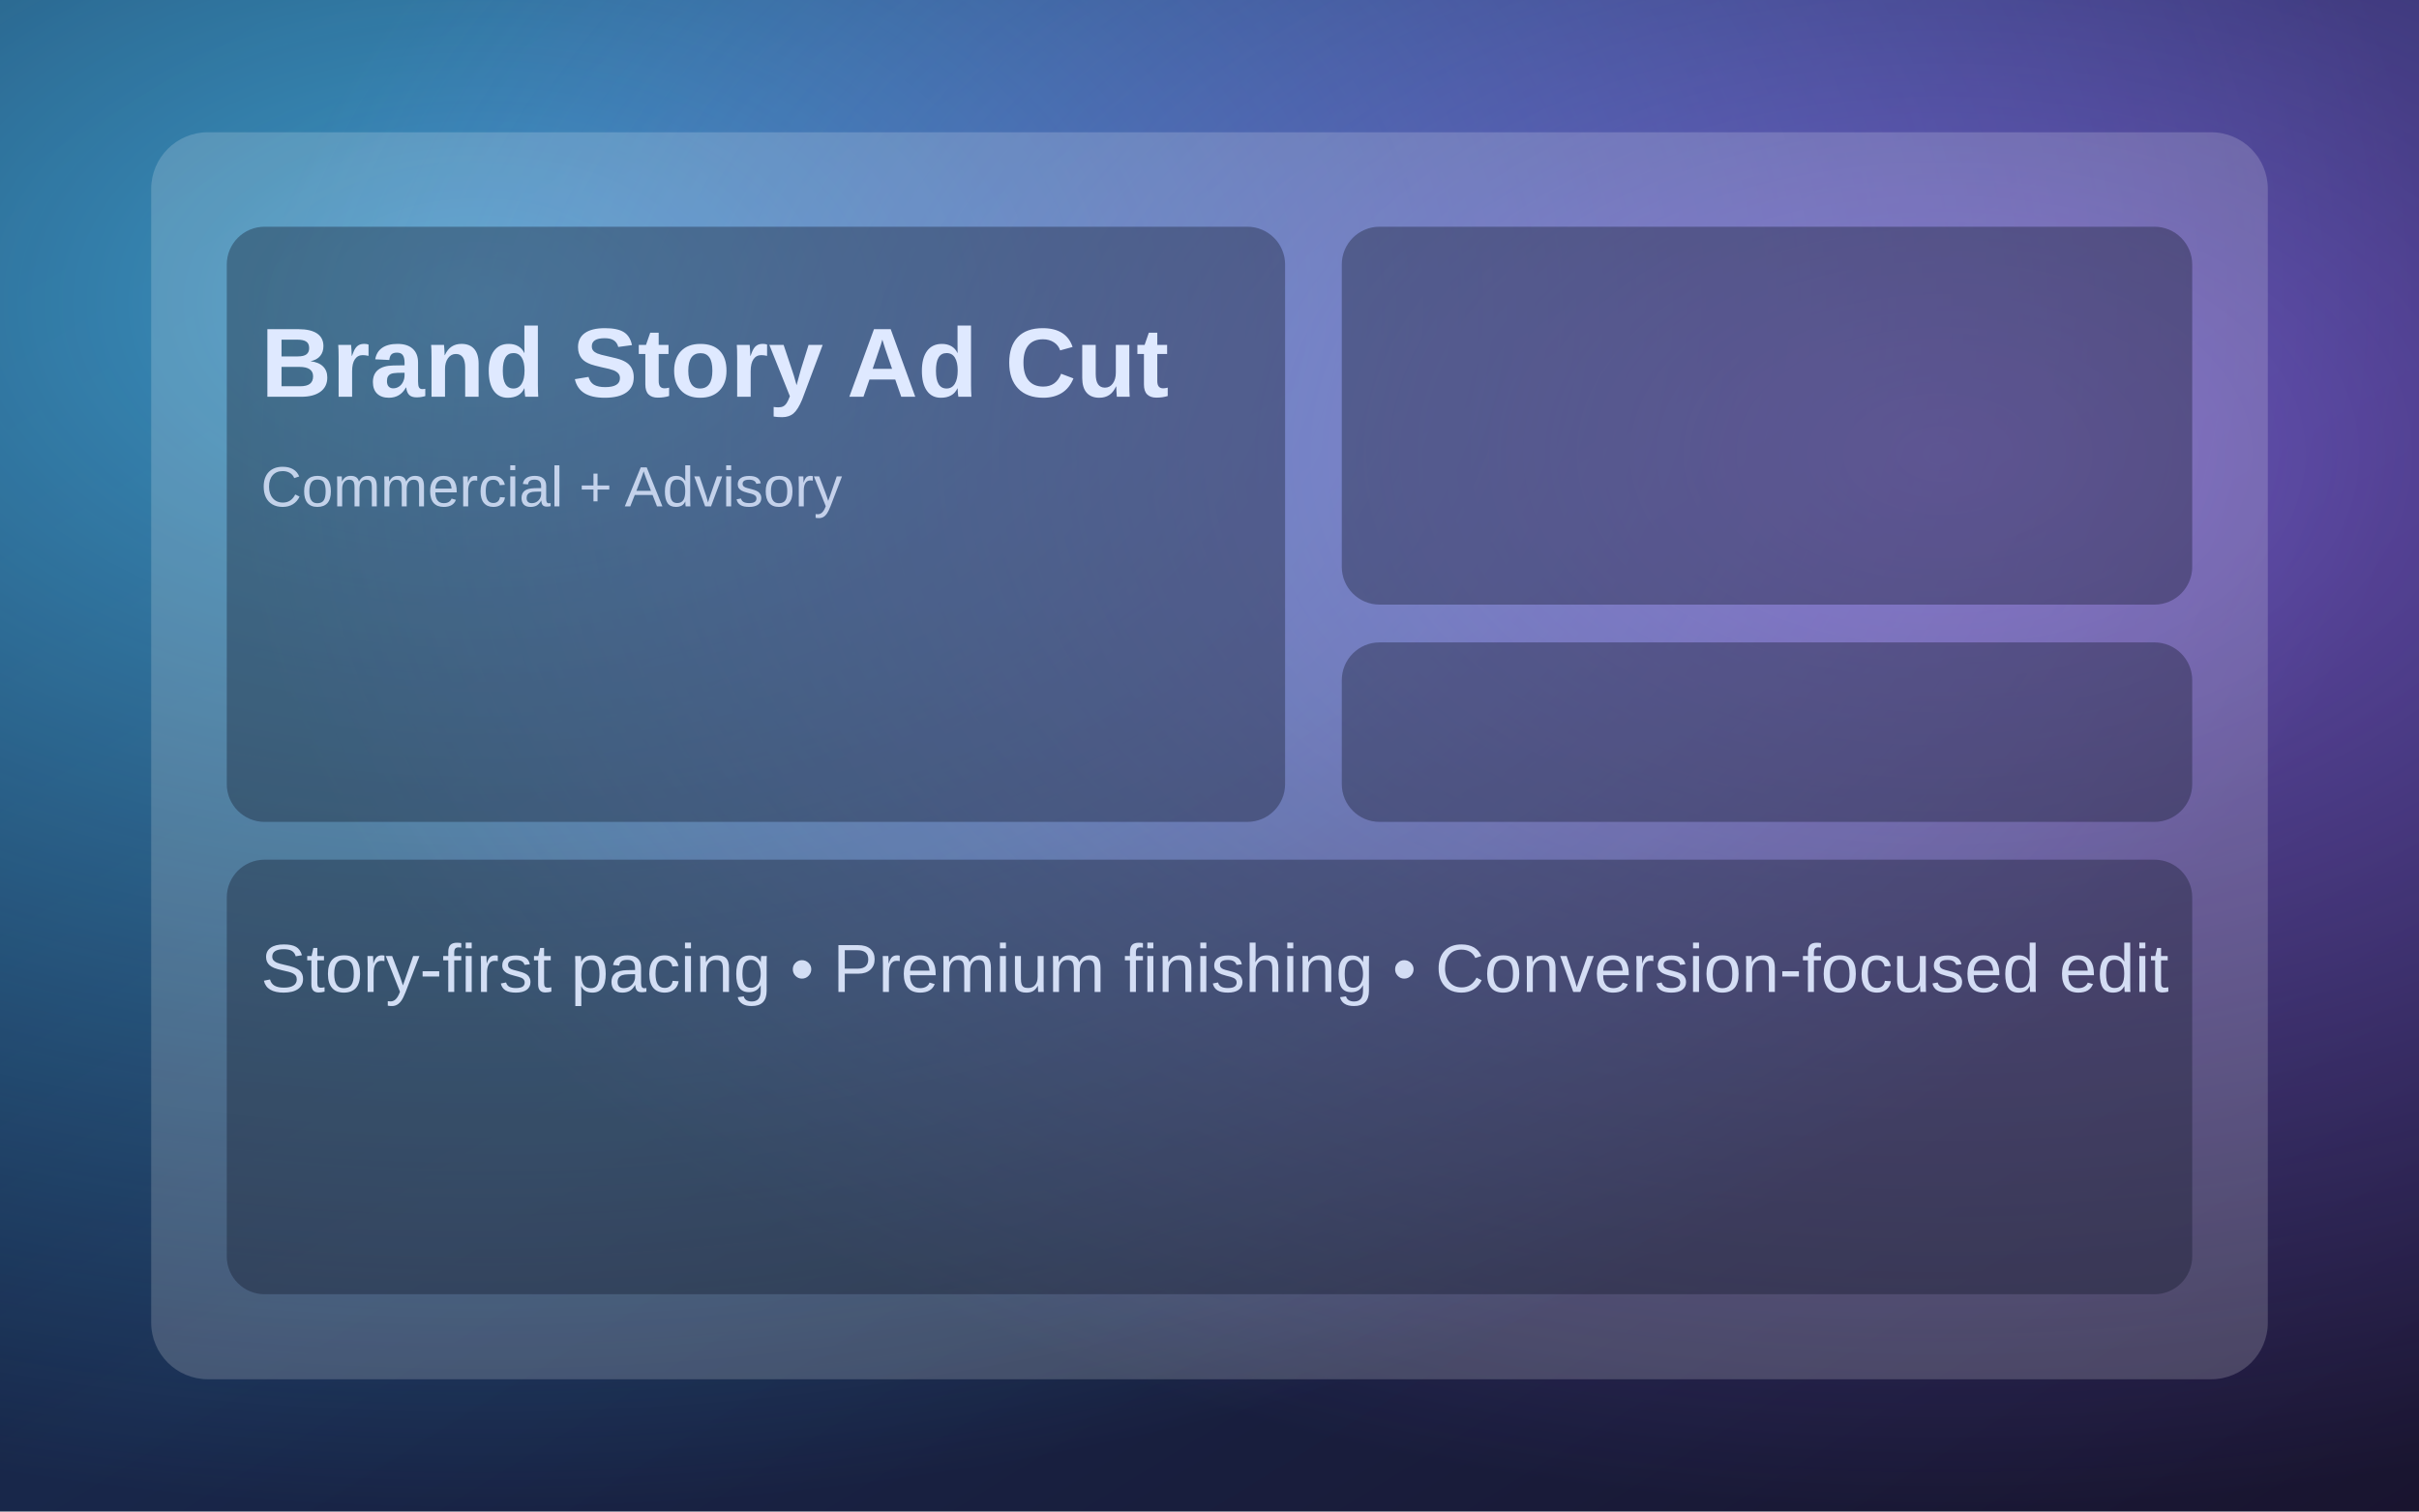
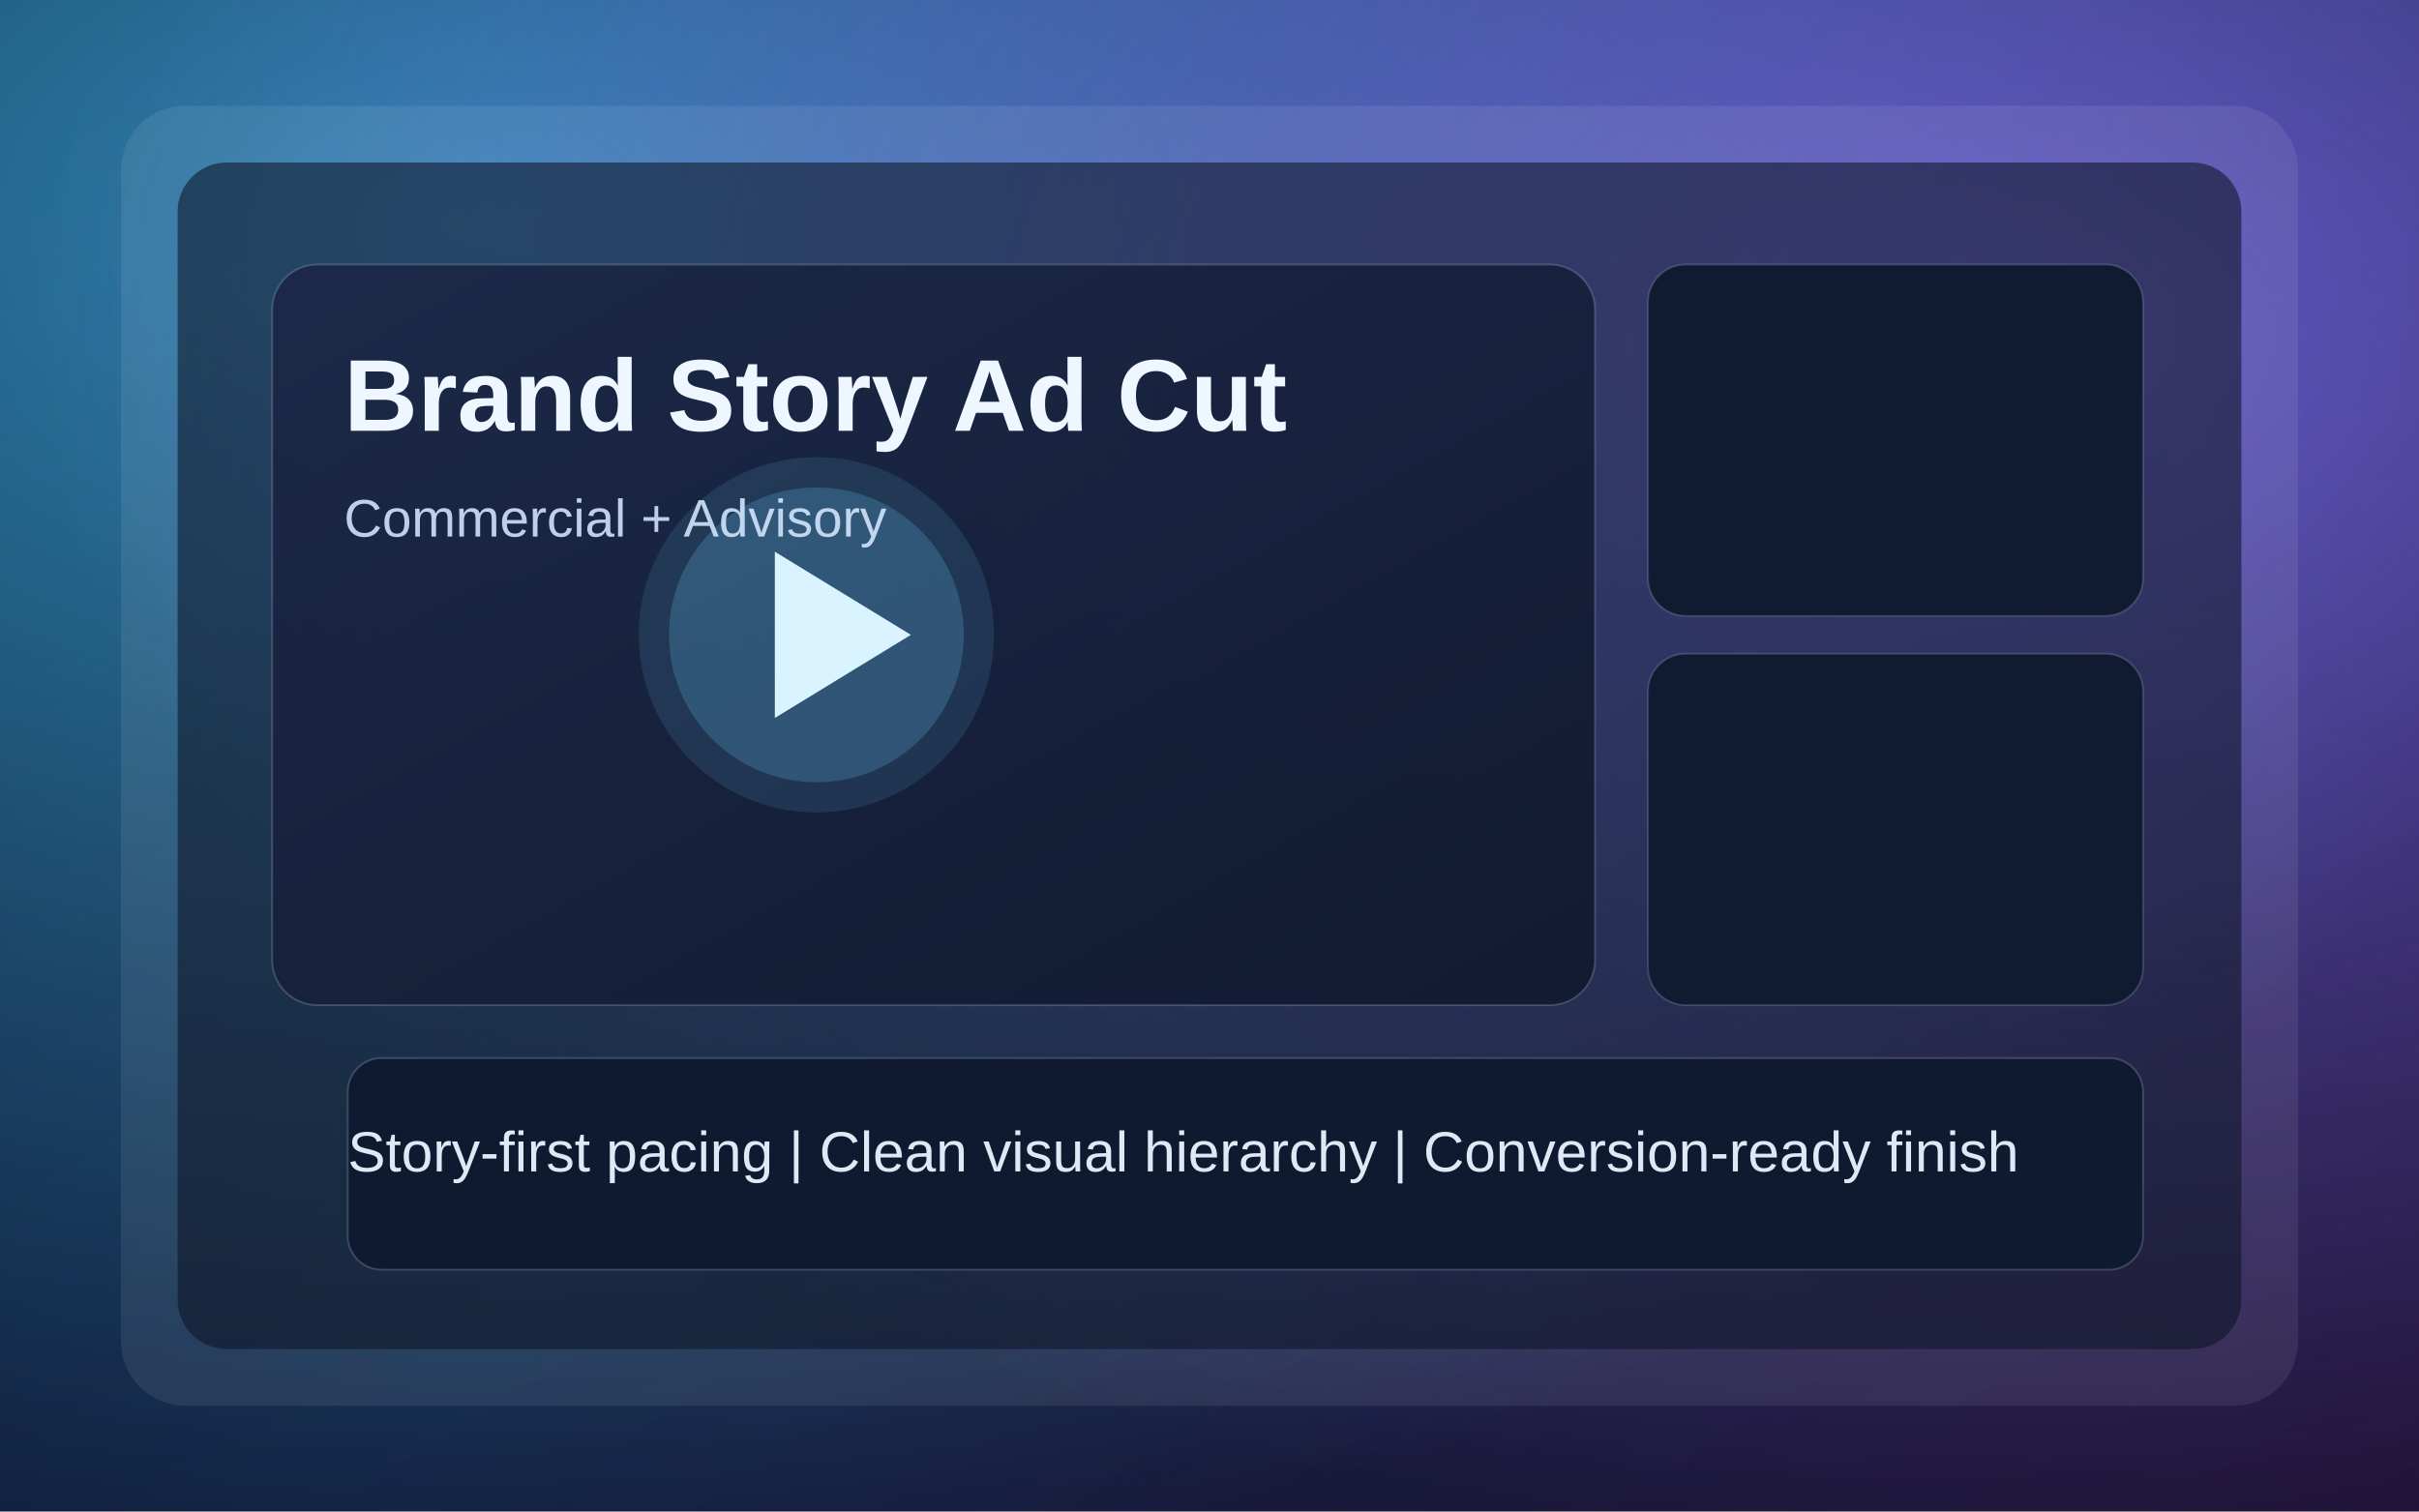
<svg xmlns="http://www.w3.org/2000/svg" viewBox="0 0 1280 800">
  <defs>
    <linearGradient id="bg" x1="0" y1="0" x2="1" y2="1">
-       <stop offset="0%" stop-color="#0e1b38" />
-       <stop offset="50%" stop-color="#18274a" />
-       <stop offset="100%" stop-color="#19142f" />
+       <stop offset="0%" stop-color="#071228" />
+       <stop offset="55%" stop-color="#111f3e" />
+       <stop offset="100%" stop-color="#211337" />
    </linearGradient>
-     <radialGradient id="glowA" cx="0.2" cy="0.2" r="0.8">
-       <stop offset="0%" stop-color="#4fc9ff" stop-opacity="0.7" />
-       <stop offset="100%" stop-color="#4fc9ff" stop-opacity="0" />
+     <radialGradient id="g1" cx="0.2" cy="0.15" r="0.9">
+       <stop offset="0%" stop-color="#45c7ff" stop-opacity="0.62" />
+       <stop offset="100%" stop-color="#45c7ff" stop-opacity="0" />
    </radialGradient>
-     <radialGradient id="glowB" cx="0.8" cy="0.3" r="0.7">
-       <stop offset="0%" stop-color="#a06bff" stop-opacity="0.6" />
-       <stop offset="100%" stop-color="#a06bff" stop-opacity="0" />
+     <radialGradient id="g2" cx="0.82" cy="0.22" r="0.8">
+       <stop offset="0%" stop-color="#8f69ff" stop-opacity="0.64" />
+       <stop offset="100%" stop-color="#8f69ff" stop-opacity="0" />
    </radialGradient>
+     <linearGradient id="card" x1="0" y1="0" x2="1" y2="1">
+       <stop offset="0%" stop-color="#1b2746" stop-opacity="0.94" />
+       <stop offset="100%" stop-color="#11192f" stop-opacity="0.94" />
+     </linearGradient>
  </defs>
  <rect width="1280" height="800" fill="url(#bg)" />
-   <rect width="1280" height="800" fill="url(#glowA)" />
-   <rect width="1280" height="800" fill="url(#glowB)" />
-   <g opacity="0.18">
-     <rect x="80" y="70" width="1120" height="660" rx="30" fill="#ffffff" />
-   </g>
-   <g opacity="0.35">
-     <rect x="120" y="120" width="560" height="315" rx="20" fill="#0f1326" />
-     <rect x="710" y="120" width="450" height="200" rx="20" fill="#0f1326" />
-     <rect x="710" y="340" width="450" height="95" rx="20" fill="#0f1326" />
-     <rect x="120" y="455" width="1040" height="230" rx="20" fill="#0f1326" />
-   </g>
-   <g fill="#dfe9ff">
-     <text x="138" y="210" font-size="52" font-family="Arial, Helvetica, sans-serif" font-weight="700">Brand Story Ad Cut</text>
-     <text x="138" y="268" font-size="30" font-family="Arial, Helvetica, sans-serif" opacity="0.82">Commercial + Advisory</text>
-     <text x="138" y="525" font-size="36" font-family="Arial, Helvetica, sans-serif" opacity="0.92">Story-first pacing • Premium finishing • Conversion-focused edit</text>
-   </g>
+   <rect width="1280" height="800" fill="url(#g1)" />
+   <rect width="1280" height="800" fill="url(#g2)" />
+   <rect x="64" y="56" width="1152" height="688" rx="34" fill="#ffffff" fill-opacity="0.08" />
+   <rect x="94" y="86" width="1092" height="628" rx="26" fill="#0b1325" fill-opacity="0.56" />
+   <rect x="144" y="140" width="700" height="392" rx="24" fill="url(#card)" stroke="#d3e7ff" stroke-opacity="0.2" />
+   <rect x="872" y="140" width="262" height="186" rx="20" fill="#101a31" stroke="#d3e7ff" stroke-opacity="0.18" />
+   <rect x="872" y="346" width="262" height="186" rx="20" fill="#101a31" stroke="#d3e7ff" stroke-opacity="0.18" />
+   <circle cx="432" cy="336" r="94" fill="#6ed4ff" fill-opacity="0.12" />
+   <circle cx="432" cy="336" r="78" fill="#6ed4ff" fill-opacity="0.2" />
+   <polygon points="410,292 410,380 482,336" fill="#d9f3ff" />
+   <rect x="184" y="560" width="950" height="112" rx="18" fill="#0f1a31" stroke="#d3e7ff" stroke-opacity="0.2" />
+   <text x="182" y="228" fill="#eef6ff" font-family="Arial, Helvetica, sans-serif" font-size="54" font-weight="700">
+     Brand Story Ad Cut
+   </text>
+   <text x="182" y="284" fill="#d4e7ff" font-family="Arial, Helvetica, sans-serif" font-size="28" opacity="0.88">
+     Commercial + Advisory
+   </text>
+   <text x="184" y="620" fill="#e8f3ff" font-family="Arial, Helvetica, sans-serif" font-size="30" opacity="0.95">
+     Story-first pacing   |   Clean visual hierarchy   |   Conversion-ready finish
+   </text>
</svg>
